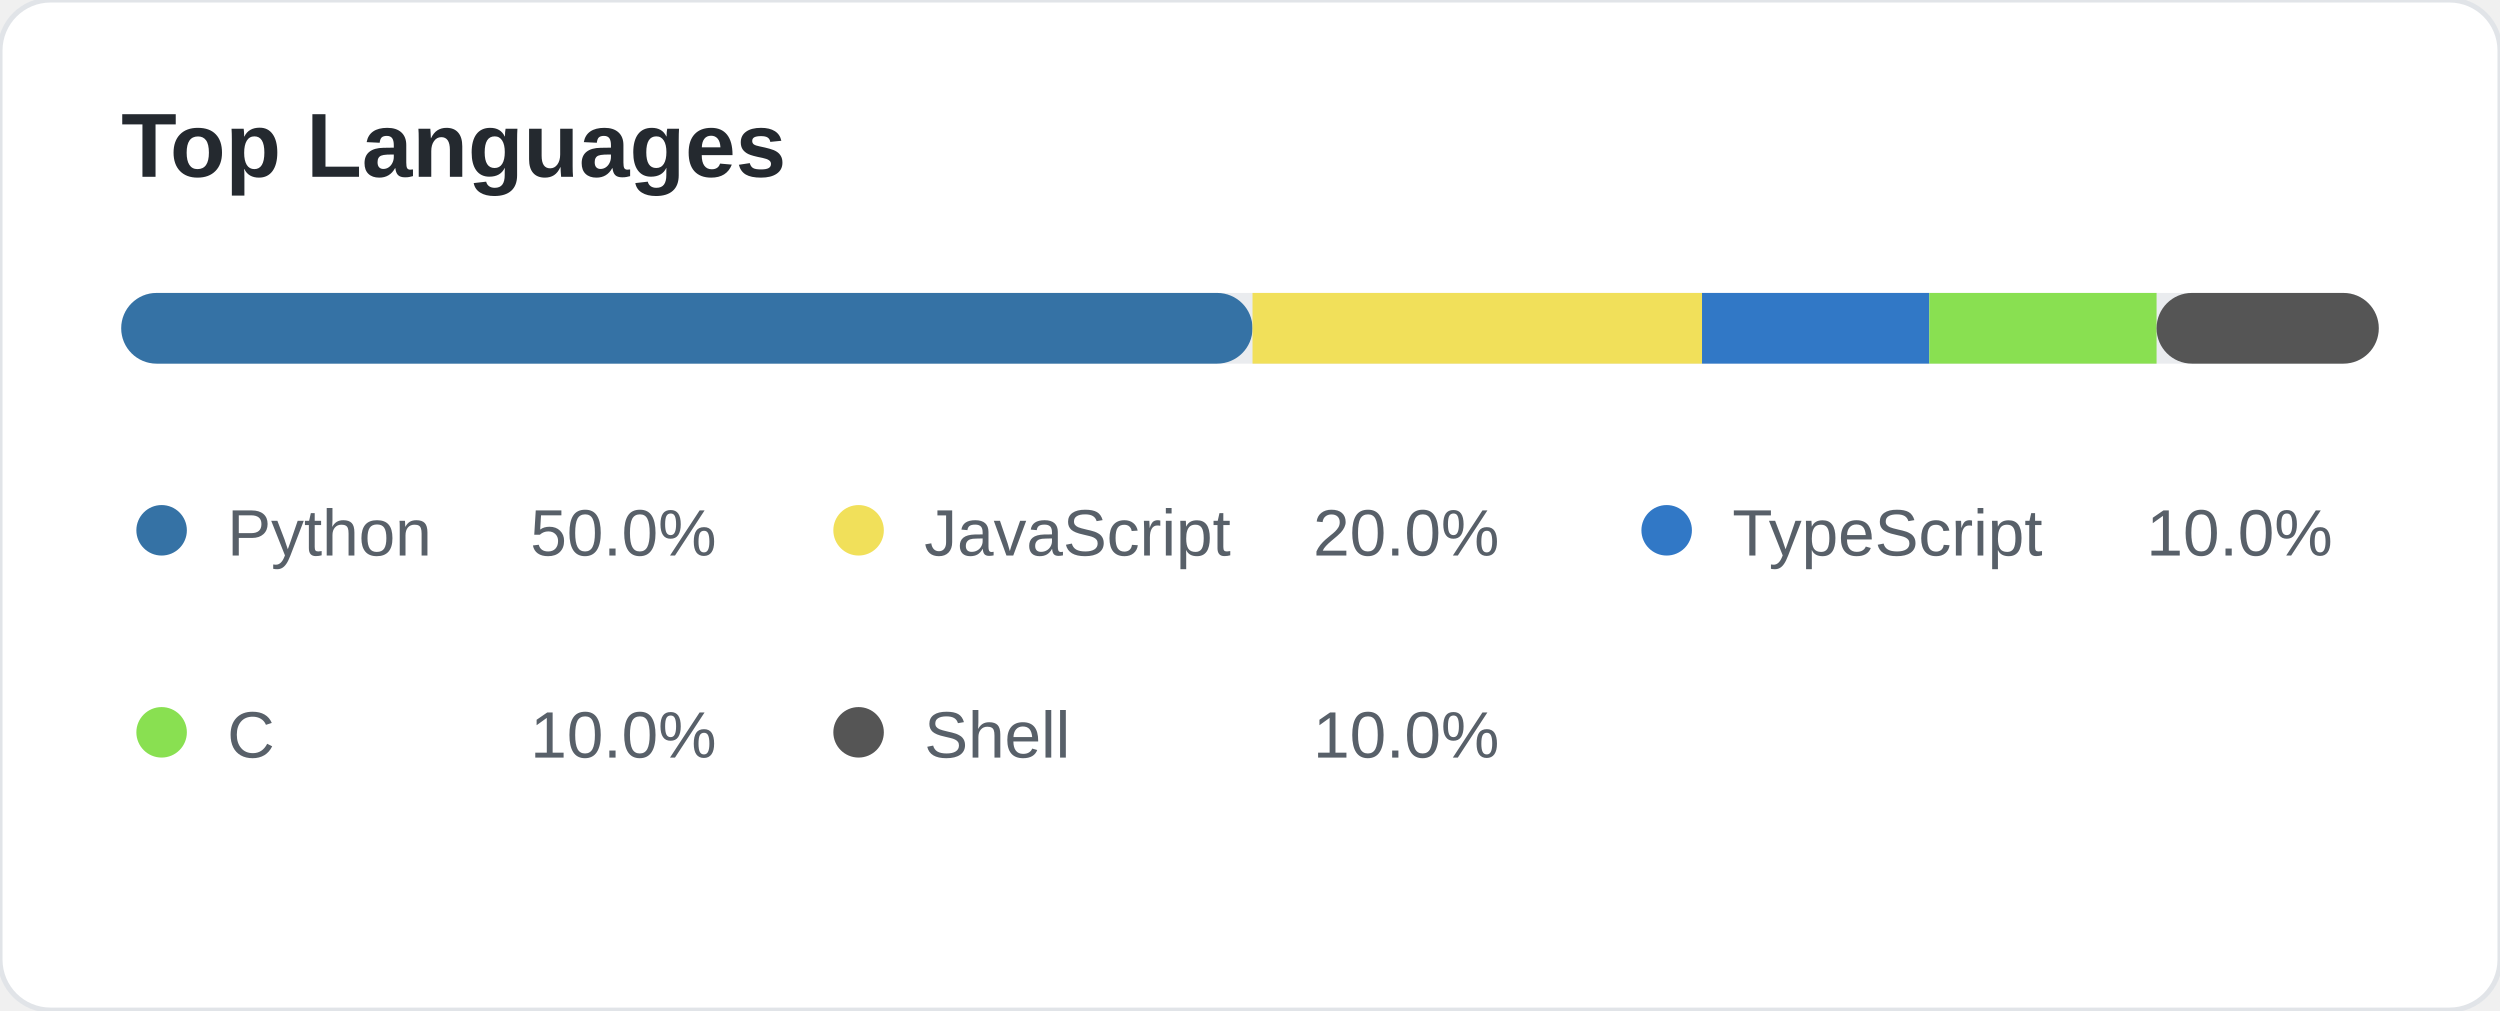
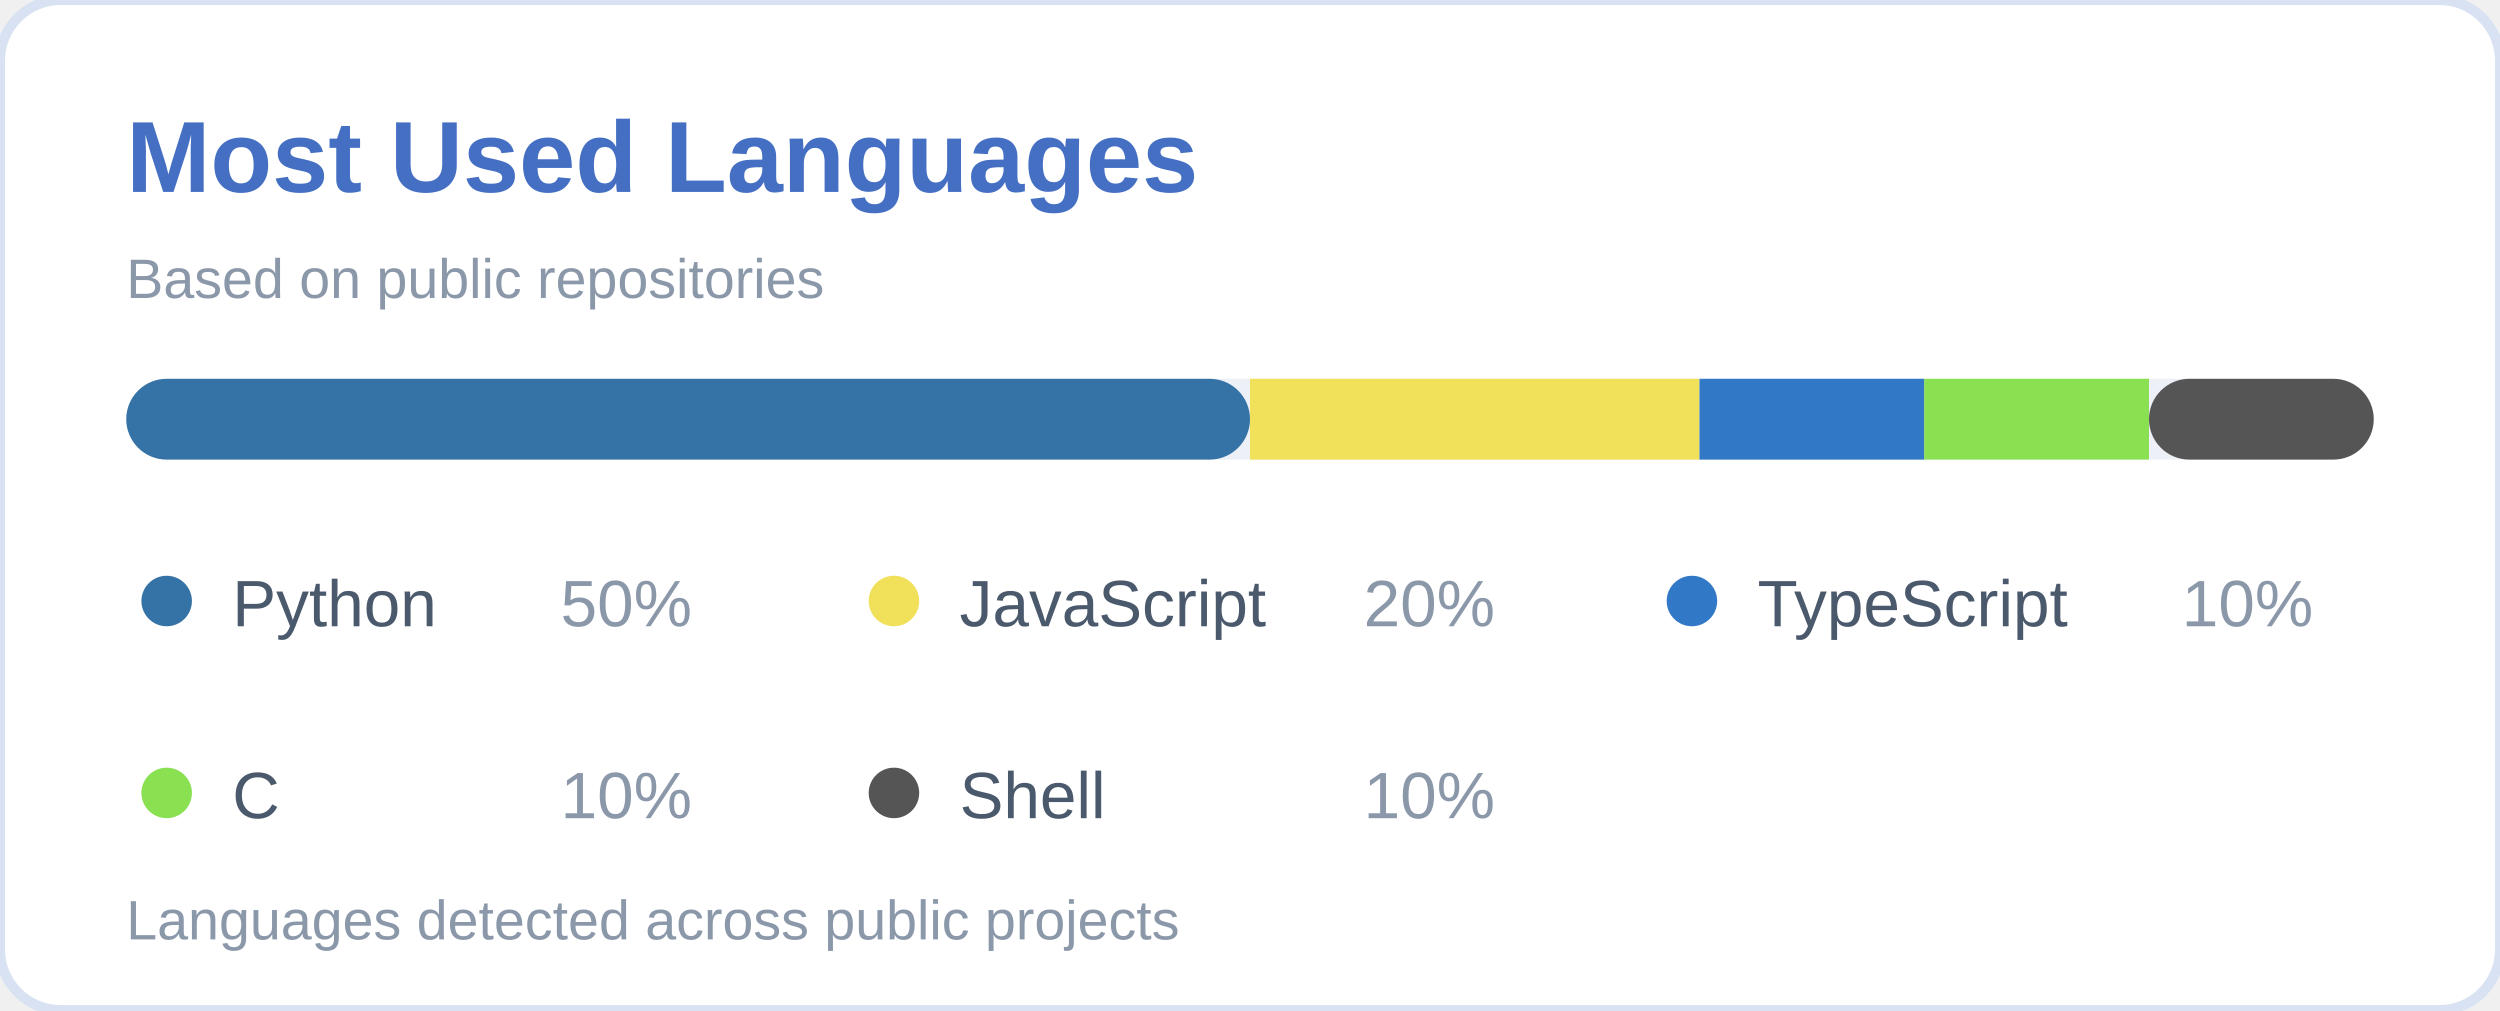
<svg xmlns="http://www.w3.org/2000/svg" width="495" height="200" viewBox="0 0 495 200" role="img" aria-label="Top programming languages">
-   <rect width="495" height="200" rx="10" fill="#fff" stroke="#e1e4e8" />
-   <text x="24" y="35" font-family="Arial, sans-serif" font-size="18" font-weight="600" fill="#24292f">Top Languages</text>
-   <g transform="translate(24,58)">
-     <rect width="447" height="14" rx="7" fill="#eaecef" />
-     <rect width="224" height="14" rx="7" fill="#3572A5" />
-     <rect x="224" width="89" height="14" fill="#f1e05a" />
-     <rect x="313" width="45" height="14" fill="#3178c6" />
-     <rect x="358" width="45" height="14" fill="#89e051" />
-     <rect x="403" width="44" height="14" rx="7" fill="#555555" />
+   <rect width="495" height="200" rx="12" fill="#fff" stroke="#d9e2f2" stroke-width="2" />
+   <text x="25" y="38" font-family="Arial,sans-serif" font-size="20" font-weight="700" fill="#456fc3">Most Used Languages</text>
+   <text x="25" y="59" font-family="Arial,sans-serif" font-size="11" fill="#8b98aa">Based on public repositories</text>
+   <g transform="translate(25,75)">
+     <rect width="445" height="16" rx="8" fill="#edf1f7" />
+     <rect width="222.5" height="16" rx="8" fill="#3572A5" />
+     <rect x="222.5" width="89" height="16" fill="#f1e05a" />
+     <rect x="311.5" width="44.5" height="16" fill="#3178c6" />
+     <rect x="356" width="44.5" height="16" fill="#89e051" />
+     <rect x="400.5" width="44.5" height="16" rx="8" fill="#555" />
  </g>
-   <g font-family="Arial, sans-serif" font-size="13" fill="#586069">
-     <circle cx="32" cy="105" r="5" fill="#3572A5" />
-     <text x="45" y="110">Python</text>
-     <text x="105" y="110">50.0%</text>
-     <circle cx="170" cy="105" r="5" fill="#f1e05a" />
-     <text x="183" y="110">JavaScript</text>
-     <text x="260" y="110">20.0%</text>
-     <circle cx="330" cy="105" r="5" fill="#3178c6" />
-     <text x="343" y="110">TypeScript</text>
-     <text x="425" y="110">10.0%</text>
-     <circle cx="32" cy="145" r="5" fill="#89e051" />
-     <text x="45" y="150">C</text>
-     <text x="105" y="150">10.0%</text>
-     <circle cx="170" cy="145" r="5" fill="#555555" />
-     <text x="183" y="150">Shell</text>
-     <text x="260" y="150">10.0%</text>
+   <g font-family="Arial,sans-serif" font-size="13" fill="#4b596d">
+     <circle cx="33" cy="119" r="5" fill="#3572A5" />
+     <text x="46" y="124">Python</text>
+     <text x="111" y="124" fill="#8b98aa">50%</text>
+     <circle cx="177" cy="119" r="5" fill="#f1e05a" />
+     <text x="190" y="124">JavaScript</text>
+     <text x="270" y="124" fill="#8b98aa">20%</text>
+     <circle cx="335" cy="119" r="5" fill="#3178c6" />
+     <text x="348" y="124">TypeScript</text>
+     <text x="432" y="124" fill="#8b98aa">10%</text>
+     <circle cx="33" cy="157" r="5" fill="#89e051" />
+     <text x="46" y="162">C</text>
+     <text x="111" y="162" fill="#8b98aa">10%</text>
+     <circle cx="177" cy="157" r="5" fill="#555" />
+     <text x="190" y="162">Shell</text>
+     <text x="270" y="162" fill="#8b98aa">10%</text>
  </g>
+   <text x="25" y="186" font-family="Arial,sans-serif" font-size="11" fill="#8b98aa">Languages detected across public projects</text>
</svg>
